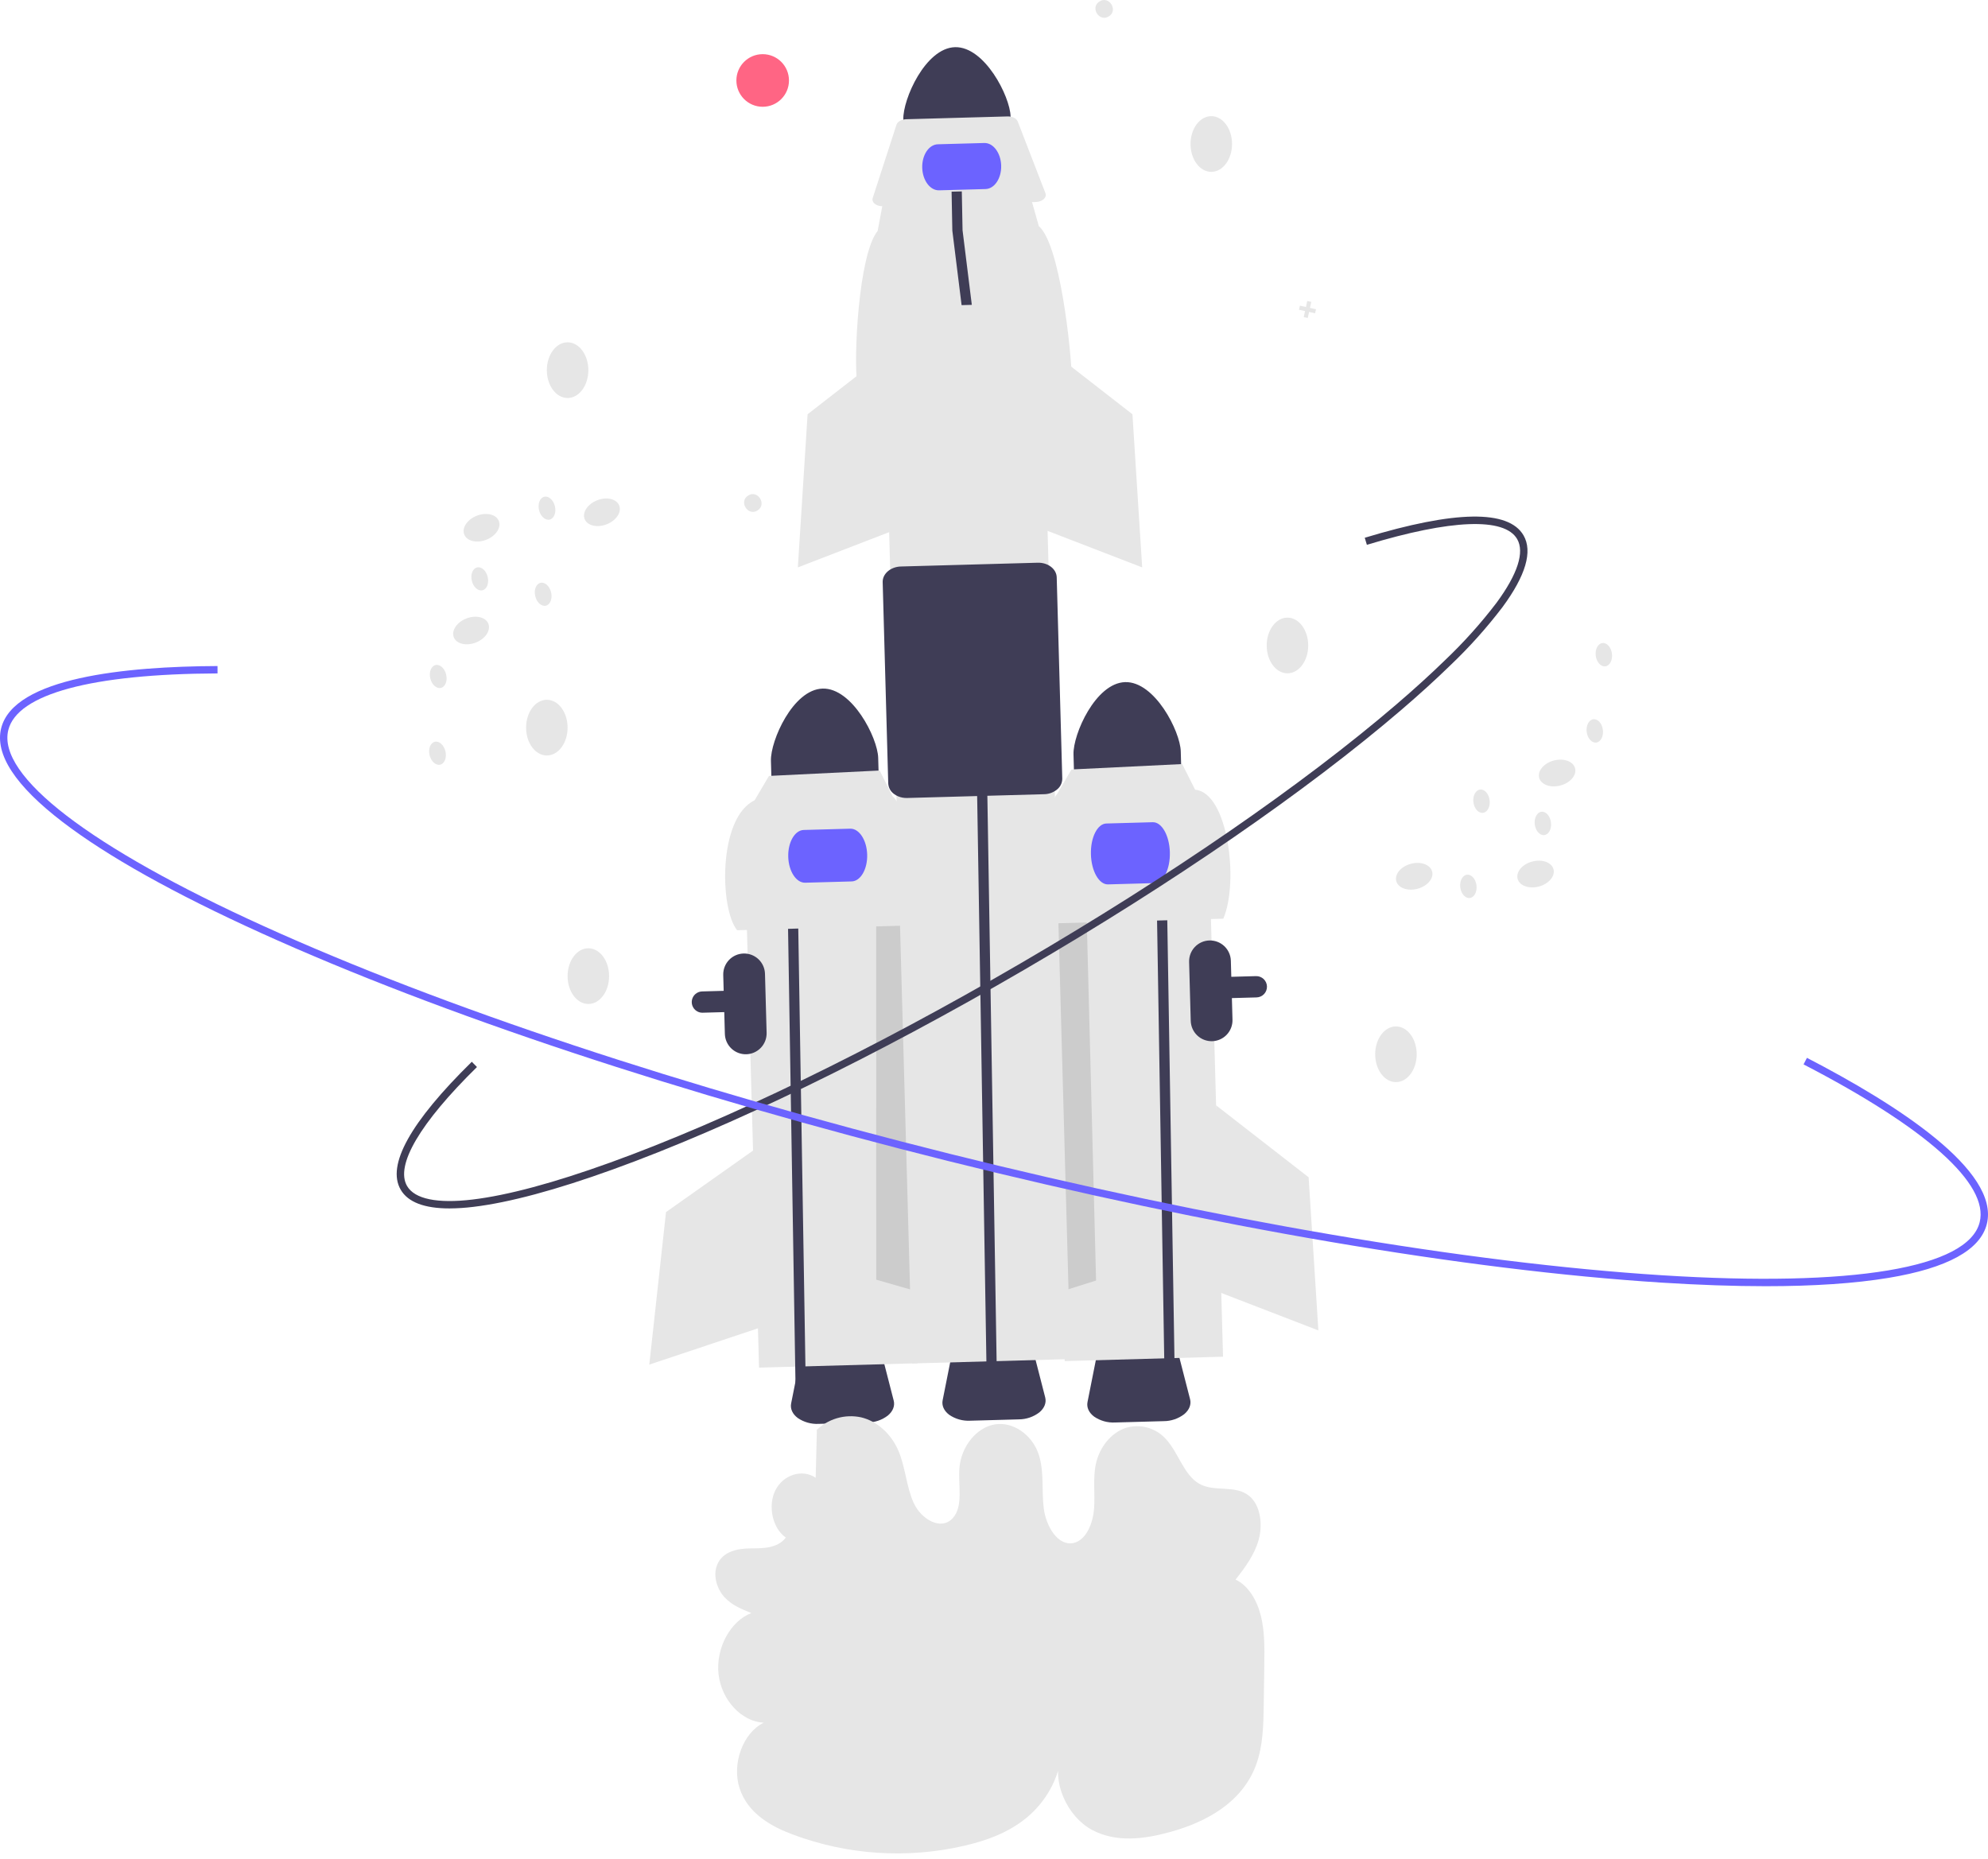
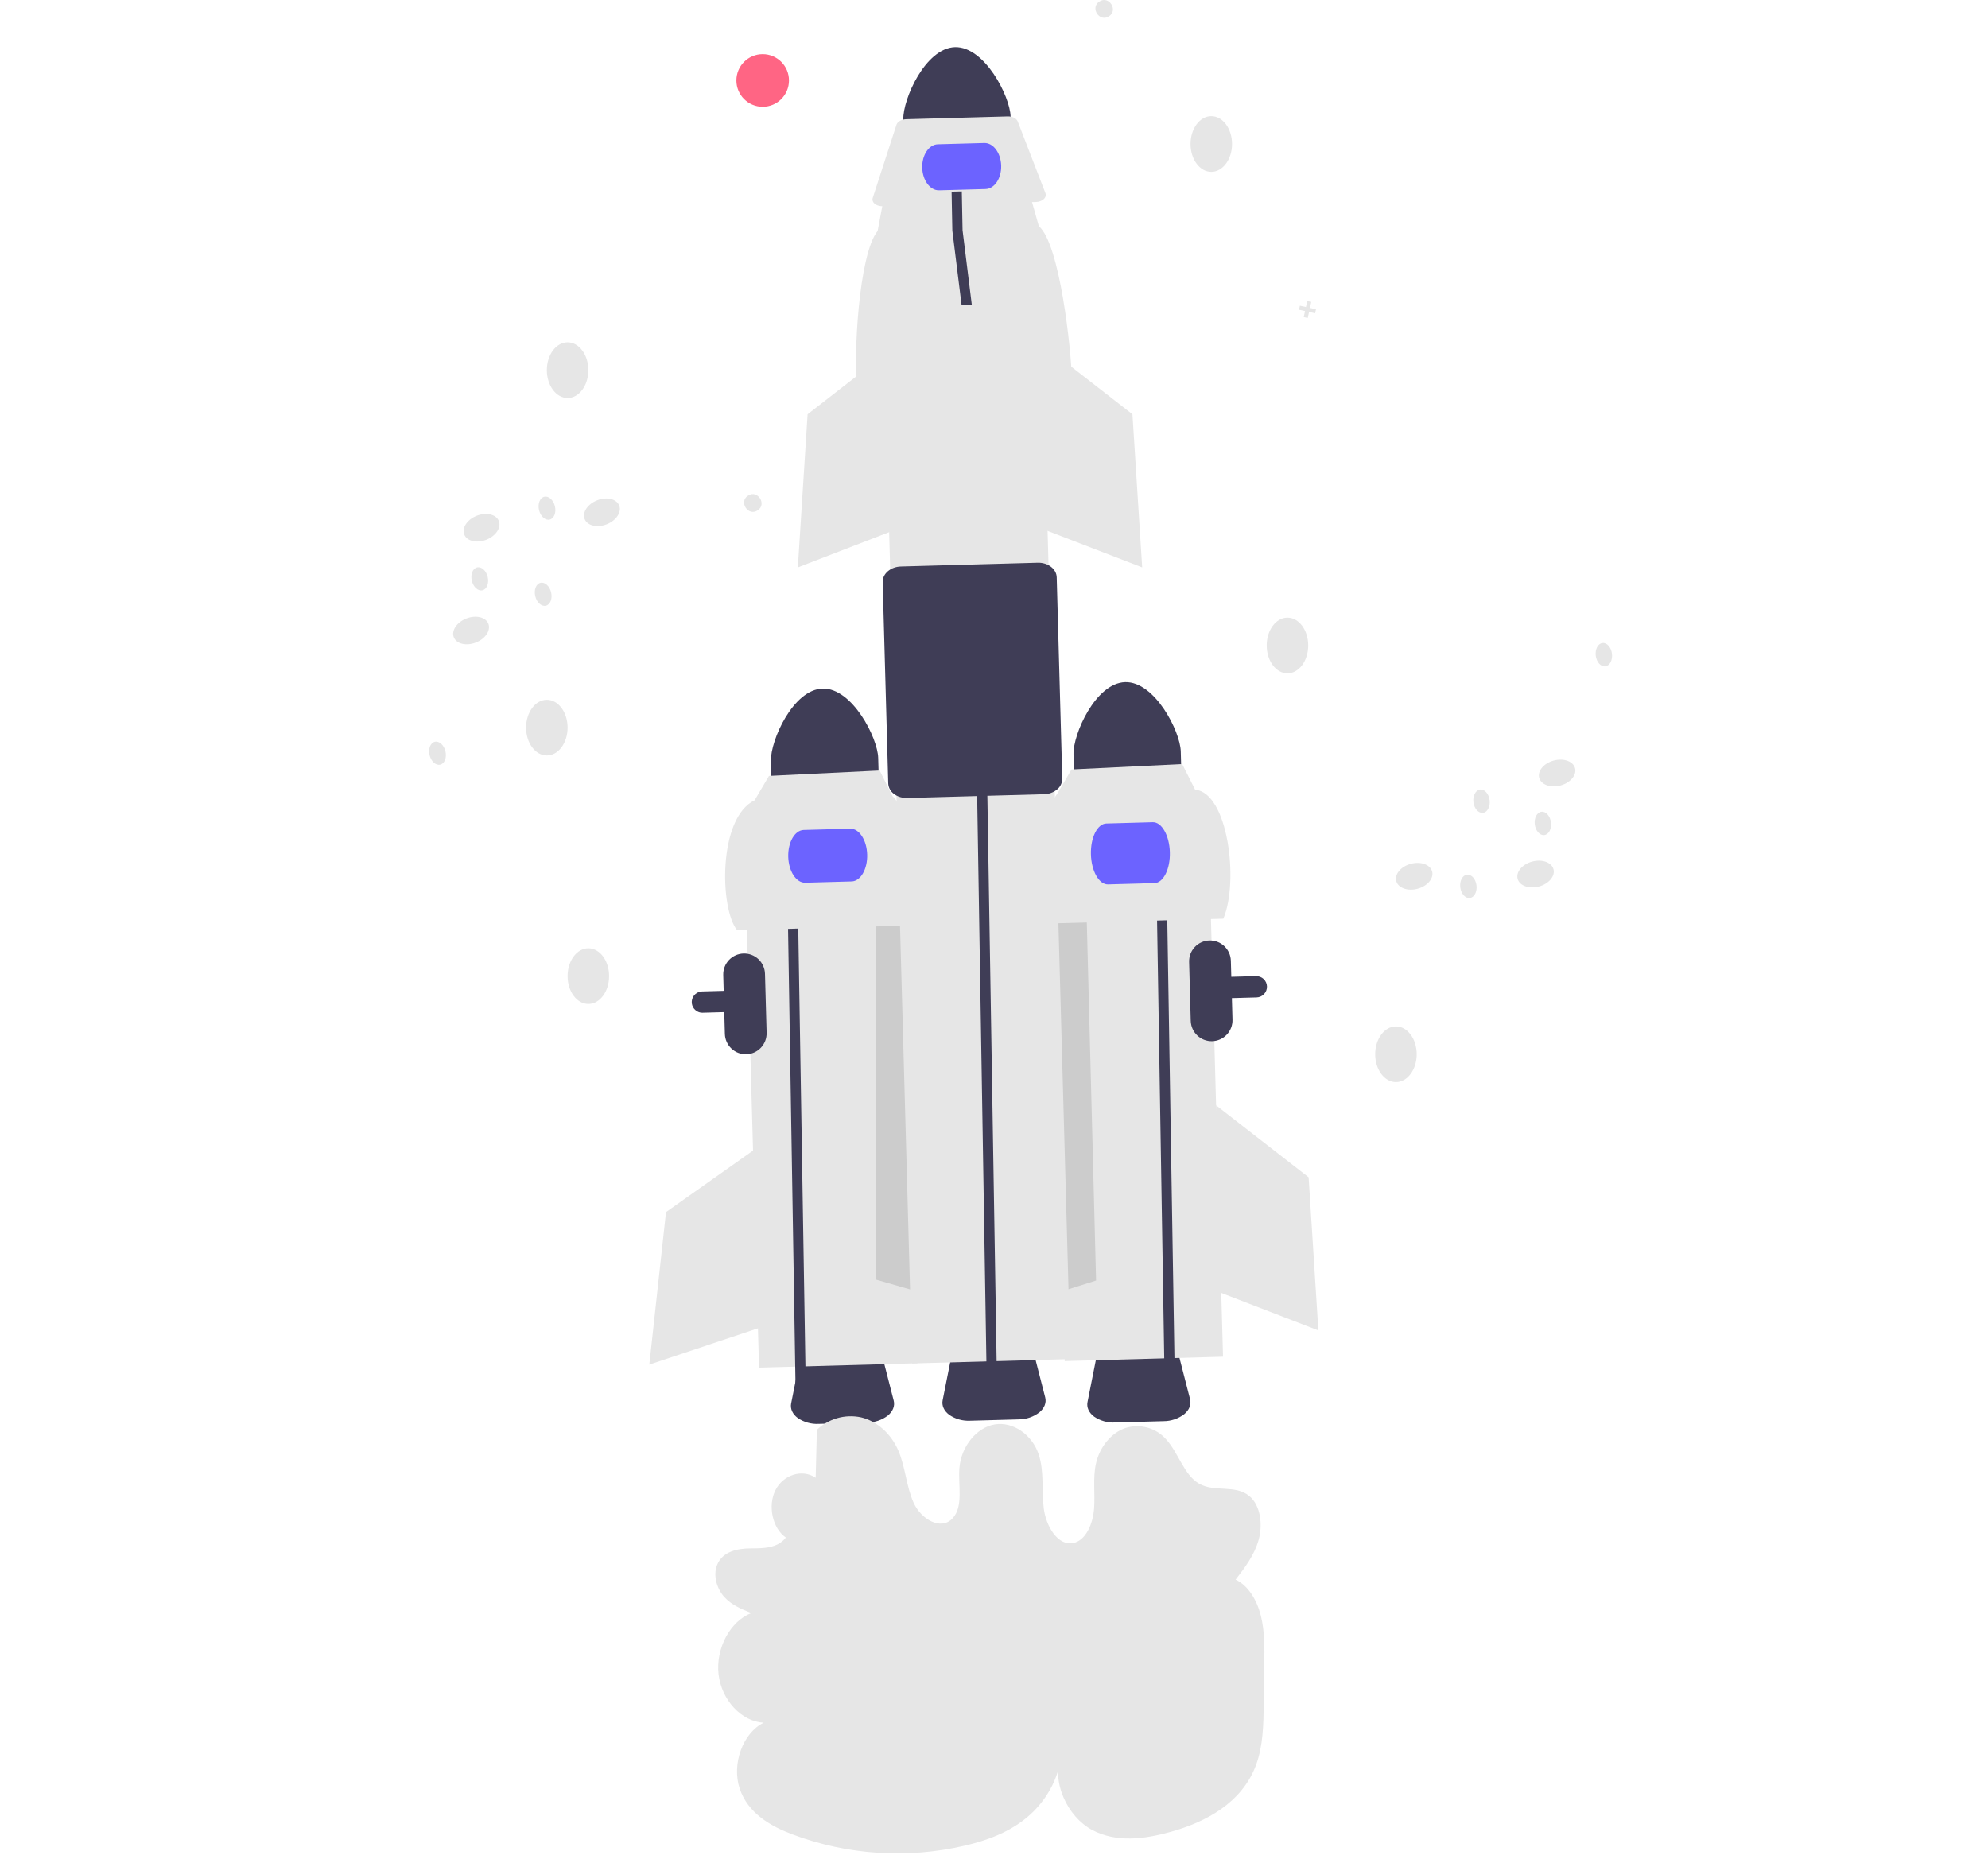
<svg xmlns="http://www.w3.org/2000/svg" width="307" height="287" viewBox="0 0 307 287" fill="none">
  <path d="M133.944 219.696L126.42 219.904C125.277 219.963 124.146 219.646 123.2 219.001C122.383 218.393 122.009 217.571 122.173 216.745L123.654 209.299C123.933 207.895 125.653 206.833 127.743 206.775L131.899 206.66C133.99 206.602 135.766 207.568 136.122 208.955L138.011 216.307C138.221 217.123 137.892 217.964 137.109 218.617C136.2 219.313 135.089 219.692 133.944 219.696Z" fill="#3F3D56" />
  <path d="M179.712 219.483L172.188 219.691C171.045 219.75 169.914 219.433 168.968 218.788C168.151 218.18 167.776 217.358 167.941 216.532L169.421 209.086C169.7 207.682 171.42 206.62 173.511 206.562L177.667 206.447C179.757 206.389 181.533 207.355 181.89 208.742L183.779 216.095C183.988 216.91 183.659 217.752 182.877 218.404C181.968 219.1 180.857 219.479 179.712 219.483Z" fill="#3F3D56" />
  <path d="M107.817 156.272C107.473 156.123 107.19 155.862 107.015 155.531C106.84 155.2 106.783 154.819 106.853 154.451C106.924 154.083 107.118 153.751 107.403 153.508C107.688 153.266 108.048 153.128 108.422 153.118L193.965 150.754C194.181 150.748 194.396 150.785 194.597 150.862C194.799 150.939 194.983 151.055 195.14 151.203C195.297 151.351 195.423 151.529 195.511 151.726C195.599 151.923 195.647 152.136 195.653 152.352C195.665 152.787 195.503 153.21 195.204 153.527C194.904 153.843 194.491 154.028 194.056 154.041L108.513 156.404C108.274 156.411 108.036 156.366 107.817 156.272Z" fill="#3F3D56" />
  <path d="M139.387 127.935L114.934 128.61L117.214 211.219L141.666 210.544L139.387 127.935Z" fill="#E6E6E6" />
  <path d="M140.007 126.451L135.306 139.263L135.311 197.636L141.038 199.28L140.007 126.451Z" fill="#CCCCCC" />
  <path d="M127.033 106.346C122.458 106.476 118.968 114.398 119.052 117.489L119.206 123.086L135.771 122.628L135.616 117.031C135.53 113.94 131.608 106.223 127.033 106.346Z" fill="#3F3D56" />
  <path d="M115.252 162.821C114.397 162.844 113.568 162.526 112.947 161.938C112.326 161.35 111.963 160.539 111.939 159.684L111.687 150.576C111.664 149.721 111.981 148.891 112.569 148.269C113.157 147.648 113.967 147.285 114.822 147.262C115.677 147.238 116.506 147.555 117.128 148.143C117.749 148.732 118.111 149.543 118.135 150.398L118.386 159.506C118.409 160.361 118.092 161.191 117.504 161.812C116.916 162.433 116.106 162.796 115.252 162.821Z" fill="#3F3D56" />
  <path d="M121.457 128.806L121.341 122.787L122.919 122.748L123.034 128.748L124.464 216.197L122.886 216.24" fill="#3F3D56" />
  <path d="M142.19 142.882L113.834 143.666C111.126 140.361 110.88 126.281 116.532 123.601L118.749 119.835L135.838 119L137.835 122.966C140.647 125.36 142.097 139.352 142.19 142.882Z" fill="#E6E6E6" />
  <path d="M131.518 136.129L124.347 136.327C122.963 136.366 121.787 134.569 121.725 132.324C121.663 130.078 122.738 128.219 124.122 128.181L131.293 127.983C132.677 127.945 133.853 129.741 133.915 131.987C133.977 134.232 132.901 136.091 131.518 136.129Z" fill="#6C63FF" />
  <path d="M117.632 176.749L102.85 187.197L100.268 210.753L117.511 204.989L117.632 176.749Z" fill="#E6E6E6" />
  <path d="M186.588 126.923L162.136 127.599L164.416 210.208L188.868 209.532L186.588 126.923Z" fill="#E6E6E6" />
  <path d="M162.722 126.727L167.753 139.413L169.263 197.767L163.58 199.558L162.722 126.727Z" fill="#CCCCCC" />
  <path class="point-one" d="M198.817 103.988C200.587 103.988 202.022 102.063 202.022 99.688C202.022 97.313 200.587 95.387 198.817 95.387C197.047 95.387 195.612 97.313 195.612 99.688C195.612 102.063 197.047 103.988 198.817 103.988Z" fill="#E6E6E6" />
  <path class="point-two" d="M215.571 167.122C217.341 167.122 218.776 165.197 218.776 162.822C218.776 160.447 217.341 158.522 215.571 158.522C213.801 158.522 212.366 160.447 212.366 162.822C212.366 165.197 213.801 167.122 215.571 167.122Z" fill="#E6E6E6" />
  <path class="point-one" d="M90.856 155.054C92.626 155.054 94.061 153.128 94.061 150.753C94.061 148.378 92.626 146.453 90.856 146.453C89.086 146.453 87.651 148.378 87.651 150.753C87.651 153.128 89.086 155.054 90.856 155.054Z" fill="#E6E6E6" />
  <path d="M173.758 105.347C169.183 105.477 165.693 113.399 165.777 116.491L165.931 122.087L182.495 121.629L182.341 116.033C182.254 112.942 178.332 105.225 173.758 105.347Z" fill="#3F3D56" />
  <path d="M178.494 130.69L178.378 124.671L179.956 124.632L180.072 130.632L181.502 218.081L179.924 218.125" fill="#3F3D56" />
  <path d="M188.915 141.884L160.559 142.667C160.065 139.677 160.704 125.723 163.257 122.603L165.473 118.837L182.563 118.002L184.56 121.967C189.606 122.379 191.37 136.091 188.915 141.884Z" fill="#E6E6E6" />
  <path d="M178.277 136.388L171.106 136.586C169.722 136.624 168.538 134.546 168.467 131.954C168.395 129.361 169.463 127.221 170.847 127.183L178.017 126.984C179.401 126.946 180.585 129.025 180.657 131.617C180.729 134.209 179.661 136.349 178.277 136.388Z" fill="#6C63FF" />
  <path d="M187.797 170.71L202.086 181.822L203.591 205.472L186.629 198.926L187.797 170.71Z" fill="#E6E6E6" />
-   <path d="M87.651 61.468C89.421 61.468 90.856 59.543 90.856 57.168C90.856 54.793 89.421 52.867 87.651 52.867C85.881 52.867 84.447 54.793 84.447 57.168C84.447 59.543 85.881 61.468 87.651 61.468Z" fill="#E6E6E6" />
-   <path d="M187.055 26.541C188.825 26.541 190.26 24.616 190.26 22.241C190.26 19.866 188.825 17.94 187.055 17.94C185.285 17.94 183.85 19.866 183.85 22.241C183.85 24.616 185.285 26.541 187.055 26.541Z" fill="#E6E6E6" />
-   <path d="M84.447 116.677C86.217 116.677 87.651 114.752 87.651 112.377C87.651 110.002 86.217 108.076 84.447 108.076C82.676 108.076 81.242 110.002 81.242 112.377C81.242 114.752 82.676 116.677 84.447 116.677Z" fill="#E6E6E6" />
-   <path d="M116.994 78.825C115.529 79.802 114.029 77.476 115.522 76.543C116.988 75.566 118.487 77.891 116.994 78.825Z" fill="#E6E6E6" />
-   <path d="M171.249 2.517C169.784 3.494 168.284 1.169 169.777 0.235C171.242 -0.742 172.742 1.583 171.249 2.517Z" fill="#E6E6E6" />
-   <path d="M203.224 47.759L202.292 47.555L202.496 46.621L201.875 46.485L201.67 47.418L200.738 47.214L200.602 47.836L201.534 48.041L201.33 48.973L201.951 49.11L202.156 48.176L203.088 48.381L203.224 47.759Z" fill="#E6E6E6" />
-   <path d="M117.777 16.491C120.02 16.491 121.838 14.672 121.838 12.428C121.838 10.184 120.02 8.365 117.777 8.365C115.535 8.365 113.717 10.184 113.717 12.428C113.717 14.672 115.535 16.491 117.777 16.491Z" fill="#FF6584" />
+   <path class="point-third" d="M87.651 61.468C89.421 61.468 90.856 59.543 90.856 57.168C90.856 54.793 89.421 52.867 87.651 52.867C85.881 52.867 84.447 54.793 84.447 57.168C84.447 59.543 85.881 61.468 87.651 61.468Z" fill="#E6E6E6" />
+   <path class="point-third" d="M187.055 26.541C188.825 26.541 190.26 24.616 190.26 22.241C190.26 19.866 188.825 17.94 187.055 17.94C185.285 17.94 183.85 19.866 183.85 22.241C183.85 24.616 185.285 26.541 187.055 26.541Z" fill="#E6E6E6" />
+   <path class="point-one" d="M84.447 116.677C86.217 116.677 87.651 114.752 87.651 112.377C87.651 110.002 86.217 108.076 84.447 108.076C82.676 108.076 81.242 110.002 81.242 112.377C81.242 114.752 82.676 116.677 84.447 116.677Z" fill="#E6E6E6" />
+   <path class="point-two" d="M116.994 78.825C115.529 79.802 114.029 77.476 115.522 76.543C116.988 75.566 118.487 77.891 116.994 78.825Z" fill="#E6E6E6" />
+   <path class="point-one" d="M171.249 2.517C169.784 3.494 168.284 1.169 169.777 0.235C171.242 -0.742 172.742 1.583 171.249 2.517Z" fill="#E6E6E6" />
+   <path class="point-one" d="M203.224 47.759L202.292 47.555L202.496 46.621L201.875 46.485L201.67 47.418L200.738 47.214L200.602 47.836L201.534 48.041L201.33 48.973L201.951 49.11L202.156 48.176L203.088 48.381L203.224 47.759Z" fill="#E6E6E6" />
+   <path class="point-two" d="M117.777 16.491C120.02 16.491 121.838 14.672 121.838 12.428C121.838 10.184 120.02 8.365 117.777 8.365C115.535 8.365 113.717 10.184 113.717 12.428C113.717 14.672 115.535 16.491 117.777 16.491Z" fill="#FF6584" />
  <path d="M147.477 7.285C142.903 7.415 139.412 15.337 139.496 18.429L139.651 24.025L156.215 23.567L156.061 17.971C155.974 14.88 152.052 7.163 147.477 7.285Z" fill="#3F3D56" />
  <path d="M157.341 219.208L149.816 219.416C148.673 219.475 147.542 219.158 146.597 218.513C145.78 217.905 145.405 217.083 145.569 216.257L147.05 208.811C147.329 207.407 149.049 206.345 151.14 206.287L155.295 206.172C157.386 206.114 159.162 207.08 159.518 208.467L161.407 215.82C161.617 216.635 161.288 217.477 160.505 218.129C159.597 218.825 158.485 219.204 157.341 219.208Z" fill="#3F3D56" />
  <path d="M160.696 42.913L136.244 43.589L140.852 210.573L165.304 209.898L160.696 42.913Z" fill="#E6E6E6" />
  <path d="M150.912 123.744L150.796 117.725L152.374 117.685L152.489 123.685L153.919 211.134L152.341 211.178" fill="#3F3D56" />
  <path d="M165.51 58.196L132.378 59.111C131.801 55.617 132.548 39.313 135.531 35.668L136.348 31.316L159.225 30.684L160.422 34.925C163.707 37.722 165.401 54.071 165.51 58.196Z" fill="#E6E6E6" />
  <path d="M159.948 31.198L136.34 31.85C135.469 31.874 134.75 31.416 134.733 30.827C134.731 30.742 134.744 30.658 134.77 30.577L138.437 19.273C138.594 18.789 139.219 18.434 139.949 18.414L155.604 17.981C156.334 17.961 156.978 18.281 157.161 18.756L161.446 29.84C161.665 30.407 161.159 30.997 160.315 31.158C160.194 31.181 160.071 31.194 159.948 31.198Z" fill="#E6E6E6" />
  <path d="M138.669 122.976C138.456 122.885 138.255 122.768 138.069 122.629C137.804 122.442 137.584 122.197 137.428 121.913C137.271 121.629 137.182 121.312 137.167 120.988L136.309 89.904C136.274 88.617 137.533 87.535 139.116 87.491L160.25 86.907C161.833 86.863 163.149 87.874 163.185 89.161L164.043 120.245C164.045 120.57 163.974 120.891 163.833 121.183C163.693 121.476 163.487 121.732 163.232 121.933C162.668 122.393 161.964 122.649 161.236 122.658L140.102 123.242C139.611 123.259 139.122 123.168 138.669 122.976Z" fill="#3F3D56" />
  <path d="M152.196 29.197L145.025 29.395C143.641 29.433 142.471 27.869 142.417 25.908C142.363 23.948 143.445 22.321 144.829 22.283L152 22.085C153.383 22.047 154.553 23.611 154.608 25.572C154.662 27.532 153.58 29.159 152.196 29.197Z" fill="#6C63FF" />
  <path d="M187.194 160.803C186.339 160.826 185.511 160.508 184.89 159.92C184.269 159.332 183.906 158.522 183.881 157.667L183.63 148.559C183.607 147.703 183.924 146.874 184.512 146.253C185.1 145.632 185.91 145.27 186.765 145.246C187.619 145.222 188.448 145.539 189.07 146.127C189.691 146.715 190.053 147.525 190.077 148.381L190.329 157.488C190.351 158.344 190.034 159.173 189.446 159.794C188.859 160.416 188.049 160.779 187.194 160.803Z" fill="#3F3D56" />
-   <path d="M69.412 186.63C65.525 186.63 62.998 185.663 61.879 183.742C59.673 179.953 63.367 173.304 72.859 163.981L73.657 164.794C64.84 173.454 61.006 179.98 62.862 183.169C64.037 185.185 67.532 185.908 72.973 185.258C78.374 184.613 85.531 182.69 94.247 179.543C112.189 173.063 134.7 162.134 157.632 148.767C180.563 135.401 201.169 121.199 215.653 108.778C218.435 106.391 220.96 104.096 223.157 101.955C226.042 99.213 228.703 96.246 231.115 93.08C234.364 88.666 235.461 85.267 234.286 83.249C232.325 79.88 224.085 80.197 211.083 84.143L210.753 83.053C224.703 78.82 232.951 78.693 235.27 82.676C236.711 85.151 235.621 88.879 232.032 93.756C229.583 96.971 226.88 99.986 223.951 102.771C221.737 104.929 219.194 107.24 216.393 109.643C201.859 122.107 181.194 136.352 158.205 149.751C135.215 163.151 112.638 174.112 94.633 180.614C85.837 183.791 78.594 185.734 73.108 186.389C71.882 186.542 70.648 186.622 69.412 186.63Z" fill="#3F3D56" />
  <path d="M160.59 52.867L174.879 63.979L176.383 87.629L159.422 81.083L160.59 52.867Z" fill="#E6E6E6" />
  <path d="M139.003 52.867L124.714 63.979L123.209 87.629L140.171 81.083L139.003 52.867Z" fill="#E6E6E6" />
  <path d="M147.066 35.62L146.951 29.601L148.528 29.561L148.644 35.562L150.074 47.082L148.496 47.126" fill="#3F3D56" />
-   <path d="M75.082 83.366C76.558 82.794 77.433 81.497 77.035 80.469C76.638 79.441 75.118 79.072 73.641 79.644C72.165 80.216 71.29 81.513 71.688 82.54C72.085 83.568 73.605 83.938 75.082 83.366Z" fill="#E6E6E6" />
-   <path d="M93.674 80.979C95.15 80.407 96.025 79.111 95.627 78.083C95.23 77.055 93.71 76.685 92.234 77.257C90.757 77.829 89.882 79.126 90.28 80.154C90.678 81.182 92.197 81.551 93.674 80.979Z" fill="#E6E6E6" />
-   <path d="M73.469 99.238C74.946 98.666 75.82 97.369 75.423 96.341C75.025 95.313 73.506 94.944 72.029 95.516C70.552 96.088 69.678 97.385 70.075 98.412C70.473 99.44 71.992 99.81 73.469 99.238Z" fill="#E6E6E6" />
-   <path d="M68.091 106.239C68.768 106.079 69.13 105.159 68.9 104.184C68.669 103.21 67.933 102.55 67.256 102.711C66.578 102.871 66.216 103.791 66.447 104.765C66.677 105.74 67.413 106.4 68.091 106.239Z" fill="#E6E6E6" />
-   <path d="M67.98 118.093C68.657 117.932 69.02 117.012 68.789 116.038C68.559 115.063 67.823 114.404 67.145 114.564C66.468 114.724 66.105 115.644 66.336 116.619C66.566 117.593 67.302 118.253 67.98 118.093Z" fill="#E6E6E6" />
-   <path d="M84.298 93.542C84.975 93.381 85.337 92.461 85.107 91.487C84.876 90.512 84.14 89.852 83.463 90.013C82.785 90.173 82.423 91.093 82.654 92.068C82.884 93.042 83.62 93.702 84.298 93.542Z" fill="#E6E6E6" />
-   <path d="M74.506 91.162C75.183 91.002 75.545 90.082 75.315 89.107C75.084 88.133 74.348 87.473 73.671 87.633C72.993 87.794 72.631 88.714 72.862 89.688C73.092 90.663 73.828 91.323 74.506 91.162Z" fill="#E6E6E6" />
-   <path d="M84.884 80.247C85.562 80.087 85.924 79.167 85.694 78.192C85.463 77.218 84.727 76.558 84.05 76.719C83.372 76.879 83.01 77.799 83.24 78.773C83.471 79.748 84.207 80.408 84.884 80.247Z" fill="#E6E6E6" />
-   <path d="M237.644 136.915C239.174 136.507 240.184 135.314 239.901 134.248C239.617 133.183 238.147 132.65 236.617 133.058C235.087 133.466 234.077 134.66 234.36 135.725C234.644 136.79 236.114 137.323 237.644 136.915Z" fill="#E6E6E6" />
-   <path d="M218.902 137.263C220.433 136.855 221.443 135.661 221.16 134.596C220.876 133.531 219.406 132.998 217.876 133.406C216.346 133.813 215.335 135.007 215.619 136.072C215.902 137.137 217.372 137.67 218.902 137.263Z" fill="#E6E6E6" />
-   <path d="M240.973 121.313C242.503 120.905 243.514 119.711 243.23 118.646C242.947 117.581 241.477 117.048 239.947 117.456C238.416 117.864 237.406 119.058 237.689 120.123C237.973 121.188 239.443 121.721 240.973 121.313Z" fill="#E6E6E6" />
-   <path d="M246.501 114.681C247.192 114.595 247.652 113.72 247.529 112.726C247.405 111.733 246.746 110.996 246.055 111.082C245.364 111.168 244.904 112.043 245.027 113.037C245.15 114.03 245.81 114.767 246.501 114.681Z" fill="#E6E6E6" />
-   <path d="M247.9 102.91C248.591 102.824 249.051 101.949 248.928 100.955C248.805 99.962 248.145 99.225 247.454 99.311C246.763 99.397 246.303 100.272 246.426 101.266C246.549 102.259 247.209 102.996 247.9 102.91Z" fill="#E6E6E6" />
-   <path d="M229.009 125.538C229.699 125.452 230.16 124.577 230.037 123.583C229.913 122.59 229.254 121.854 228.563 121.939C227.872 122.025 227.412 122.9 227.535 123.894C227.658 124.888 228.318 125.624 229.009 125.538Z" fill="#E6E6E6" />
-   <path d="M238.484 128.97C239.174 128.884 239.635 128.009 239.512 127.015C239.388 126.021 238.729 125.285 238.038 125.371C237.347 125.457 236.887 126.332 237.01 127.325C237.133 128.319 237.793 129.055 238.484 128.97Z" fill="#E6E6E6" />
-   <path d="M226.979 138.689C227.67 138.604 228.13 137.729 228.007 136.735C227.884 135.741 227.224 135.005 226.533 135.091C225.842 135.176 225.382 136.052 225.505 137.045C225.628 138.039 226.288 138.775 226.979 138.689Z" fill="#E6E6E6" />
-   <path d="M272.659 198.643C267.76 198.643 262.391 198.457 256.551 198.087C226.345 196.167 187.219 189.494 146.381 179.298C105.543 169.101 67.871 156.597 40.305 144.092C26.877 138 16.571 132.233 9.674 126.952C2.371 121.361 -0.823 116.487 0.18 112.467C2.133 104.636 19.427 102.922 33.592 102.864L33.596 104.003C14.145 104.083 2.67 107.187 1.284 112.743C-0.481 119.82 13.913 130.868 40.775 143.054C68.28 155.532 105.883 168.012 146.657 178.193C187.43 188.373 226.484 195.035 256.623 196.95C286.057 198.821 303.951 195.835 305.716 188.758C307.181 182.883 297.522 174.227 278.517 164.386L279.04 163.374C292.849 170.525 308.878 180.782 306.82 189.034C305.818 193.054 300.71 195.854 291.639 197.357C286.468 198.213 280.116 198.643 272.659 198.643Z" fill="#6C63FF" />
+   <path class="point-two" d="M75.082 83.366C76.558 82.794 77.433 81.497 77.035 80.469C76.638 79.441 75.118 79.072 73.641 79.644C72.165 80.216 71.29 81.513 71.688 82.54C72.085 83.568 73.605 83.938 75.082 83.366Z" fill="#E6E6E6" />
+   <path class="point-one" d="M93.674 80.979C95.15 80.407 96.025 79.111 95.627 78.083C95.23 77.055 93.71 76.685 92.234 77.257C90.757 77.829 89.882 79.126 90.28 80.154C90.678 81.182 92.197 81.551 93.674 80.979Z" fill="#E6E6E6" />
+   <path class="point-third" d="M73.469 99.238C74.946 98.666 75.82 97.369 75.423 96.341C75.025 95.313 73.506 94.944 72.029 95.516C70.552 96.088 69.678 97.385 70.075 98.412C70.473 99.44 71.992 99.81 73.469 99.238Z" fill="#E6E6E6" />
+   <path class="point-third" d="MM68.091 106.239C68.768 106.079 69.13 105.159 68.9 104.184C68.669 103.21 67.933 102.55 67.256 102.711C66.578 102.871 66.216 103.791 66.447 104.765C66.677 105.74 67.413 106.4 68.091 106.239Z" fill="#E6E6E6" />
+   <path class="point-two" d="M67.98 118.093C68.657 117.932 69.02 117.012 68.789 116.038C68.559 115.063 67.823 114.404 67.145 114.564C66.468 114.724 66.105 115.644 66.336 116.619C66.566 117.593 67.302 118.253 67.98 118.093Z" fill="#E6E6E6" />
+   <path class="point-third" d="M84.298 93.542C84.975 93.381 85.337 92.461 85.107 91.487C84.876 90.512 84.14 89.852 83.463 90.013C82.785 90.173 82.423 91.093 82.654 92.068C82.884 93.042 83.62 93.702 84.298 93.542Z" fill="#E6E6E6" />
+   <path class="point-two" d="M74.506 91.162C75.183 91.002 75.545 90.082 75.315 89.107C75.084 88.133 74.348 87.473 73.671 87.633C72.993 87.794 72.631 88.714 72.862 89.688C73.092 90.663 73.828 91.323 74.506 91.162Z" fill="#E6E6E6" />
+   <path class="point-one" d="M84.884 80.247C85.562 80.087 85.924 79.167 85.694 78.192C85.463 77.218 84.727 76.558 84.05 76.719C83.372 76.879 83.01 77.799 83.24 78.773C83.471 79.748 84.207 80.408 84.884 80.247Z" fill="#E6E6E6" />
+   <path class="point-third" d="M237.644 136.915C239.174 136.507 240.184 135.314 239.901 134.248C239.617 133.183 238.147 132.65 236.617 133.058C235.087 133.466 234.077 134.66 234.36 135.725C234.644 136.79 236.114 137.323 237.644 136.915Z" fill="#E6E6E6" />
+   <path class="point-one" d="M218.902 137.263C220.433 136.855 221.443 135.661 221.16 134.596C220.876 133.531 219.406 132.998 217.876 133.406C216.346 133.813 215.335 135.007 215.619 136.072C215.902 137.137 217.372 137.67 218.902 137.263Z" fill="#E6E6E6" />
+   <path class="point-one" d="M240.973 121.313C242.503 120.905 243.514 119.711 243.23 118.646C242.947 117.581 241.477 117.048 239.947 117.456C238.416 117.864 237.406 119.058 237.689 120.123C237.973 121.188 239.443 121.721 240.973 121.313Z" fill="#E6E6E6" />
+   <path class="point-two" d="MM246.501 114.681C247.192 114.595 247.652 113.72 247.529 112.726C247.405 111.733 246.746 110.996 246.055 111.082C245.364 111.168 244.904 112.043 245.027 113.037C245.15 114.03 245.81 114.767 246.501 114.681Z" fill="#E6E6E6" />
+   <path class="point-third" d="M247.9 102.91C248.591 102.824 249.051 101.949 248.928 100.955C248.805 99.962 248.145 99.225 247.454 99.311C246.763 99.397 246.303 100.272 246.426 101.266C246.549 102.259 247.209 102.996 247.9 102.91Z" fill="#E6E6E6" />
+   <path class="point-one" d="M229.009 125.538C229.699 125.452 230.16 124.577 230.037 123.583C229.913 122.59 229.254 121.854 228.563 121.939C227.872 122.025 227.412 122.9 227.535 123.894C227.658 124.888 228.318 125.624 229.009 125.538Z" fill="#E6E6E6" />
+   <path class="point-third" d="M238.484 128.97C239.174 128.884 239.635 128.009 239.512 127.015C239.388 126.021 238.729 125.285 238.038 125.371C237.347 125.457 236.887 126.332 237.01 127.325C237.133 128.319 237.793 129.055 238.484 128.97Z" fill="#E6E6E6" />
+   <path class="point-third" d="M226.979 138.689C227.67 138.604 228.13 137.729 228.007 136.735C227.884 135.741 227.224 135.005 226.533 135.091C225.842 135.176 225.382 136.052 225.505 137.045C225.628 138.039 226.288 138.775 226.979 138.689Z" fill="#E6E6E6" />
  <path class="turbines-rocket" d="M126.149 220.795L125.962 228.232C123.911 226.823 120.944 227.744 119.738 230.164C118.532 232.583 119.304 236.064 121.359 237.465C120.034 239.159 117.807 239.125 115.854 239.137C113.901 239.148 111.585 239.605 110.744 241.681C110.068 243.348 110.725 245.415 111.871 246.665C113.017 247.915 114.549 248.535 116.033 249.121C112.768 250.372 110.514 254.569 110.962 258.561C111.411 262.554 114.511 265.887 117.936 266.06C114.716 267.622 112.96 272.451 114.232 276.246C115.515 280.073 119.06 282.068 122.396 283.314C130.885 286.499 140.129 287.102 148.972 285.047C152.349 284.258 155.729 283.049 158.549 280.717C161.37 278.385 163.584 274.788 163.902 270.761C162.224 275.198 164.882 280.595 168.626 282.605C172.369 284.615 176.745 284.039 180.762 282.92C186.105 281.433 191.794 278.492 193.974 272.565C195.053 269.63 195.114 266.344 195.157 263.154L195.242 256.968C195.276 254.471 195.306 251.93 194.708 249.537C194.111 247.144 192.78 244.879 190.809 243.958C192.237 242.112 193.703 240.191 194.366 237.824C195.029 235.458 194.663 232.507 192.946 231.063C190.76 229.226 187.548 230.531 185.142 229.121C182.826 227.764 181.986 224.385 180.098 222.308C179.332 221.43 178.326 220.796 177.204 220.484C176.082 220.171 174.893 220.193 173.781 220.548C171.603 221.297 169.815 223.462 169.243 226.043C168.742 228.304 169.131 230.693 168.952 233.018C168.772 235.342 167.689 237.926 165.729 238.311C163.364 238.776 161.539 235.748 161.186 232.965C160.832 230.183 161.275 227.227 160.399 224.612C159.365 221.526 156.408 219.512 153.607 219.989C150.807 220.465 148.436 223.384 148.161 226.693C147.937 229.398 148.818 232.661 147.103 234.495C145.292 236.433 142.248 234.633 141.096 232.108C139.944 229.582 139.825 226.547 138.714 223.996C137.585 221.406 135.42 219.478 132.991 218.898C131.748 218.627 130.456 218.674 129.234 219.035C128.012 219.396 126.9 220.059 126 220.964" fill="#E6E6E6" />
</svg>
